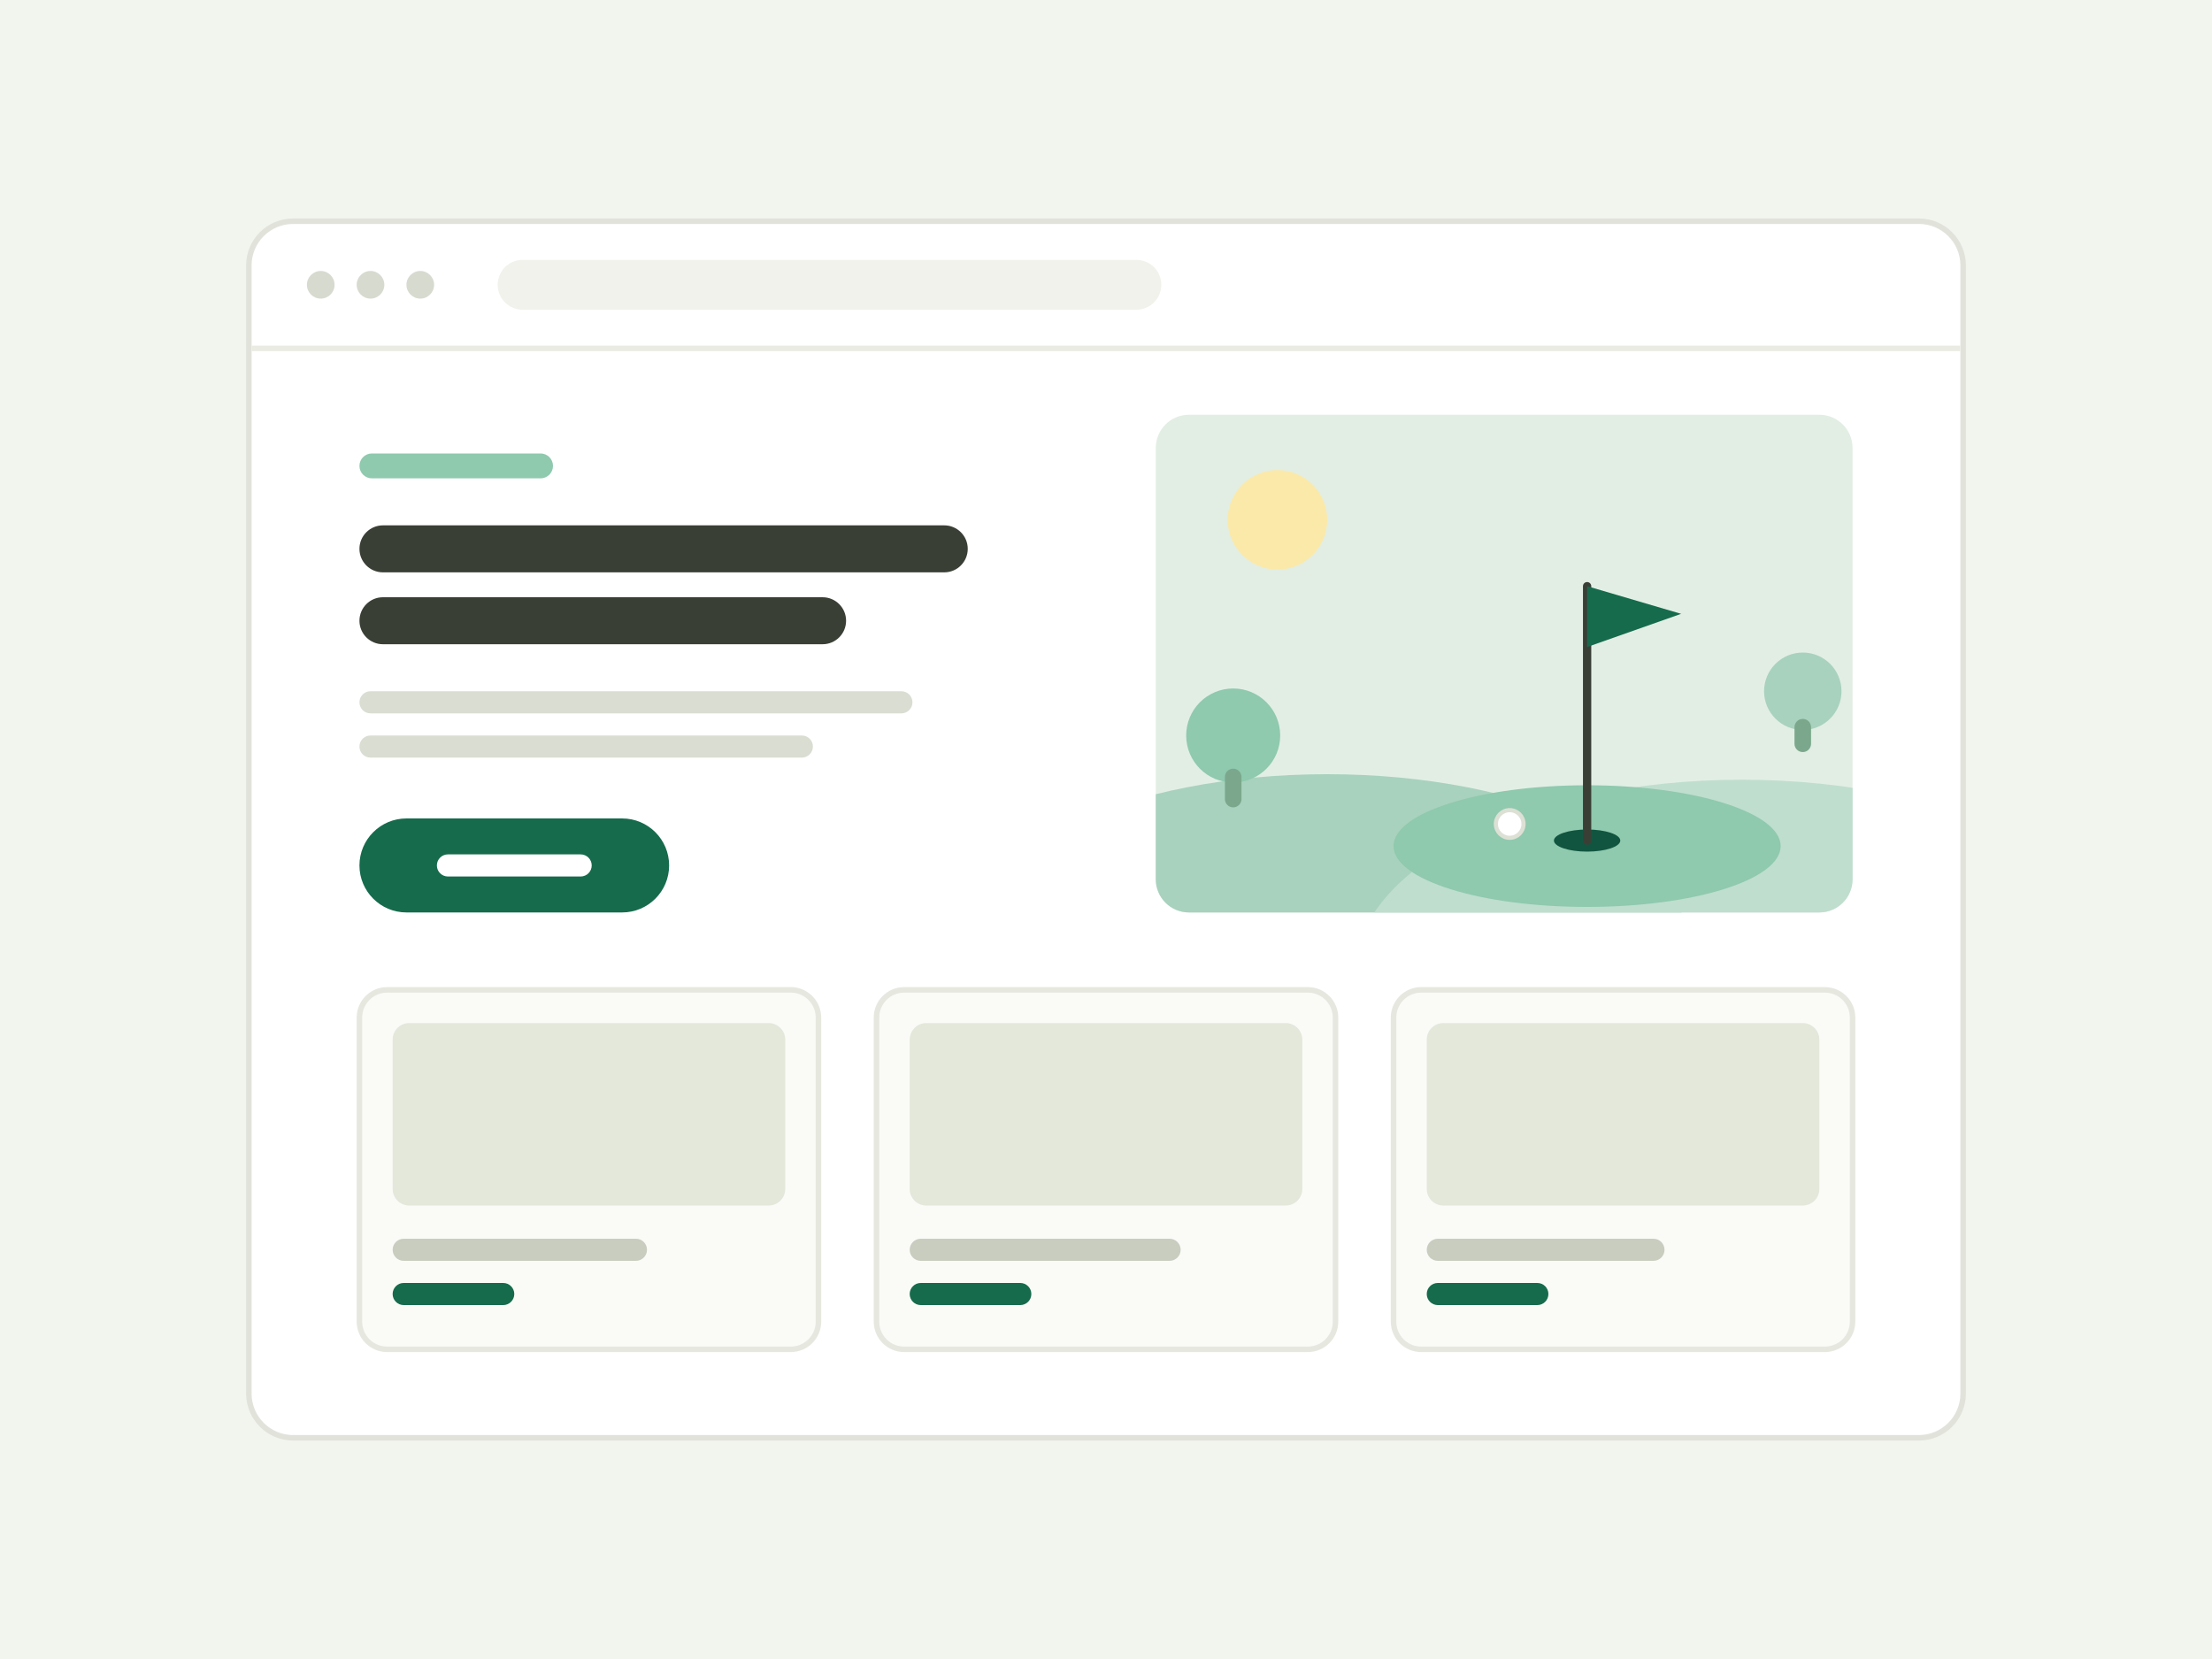
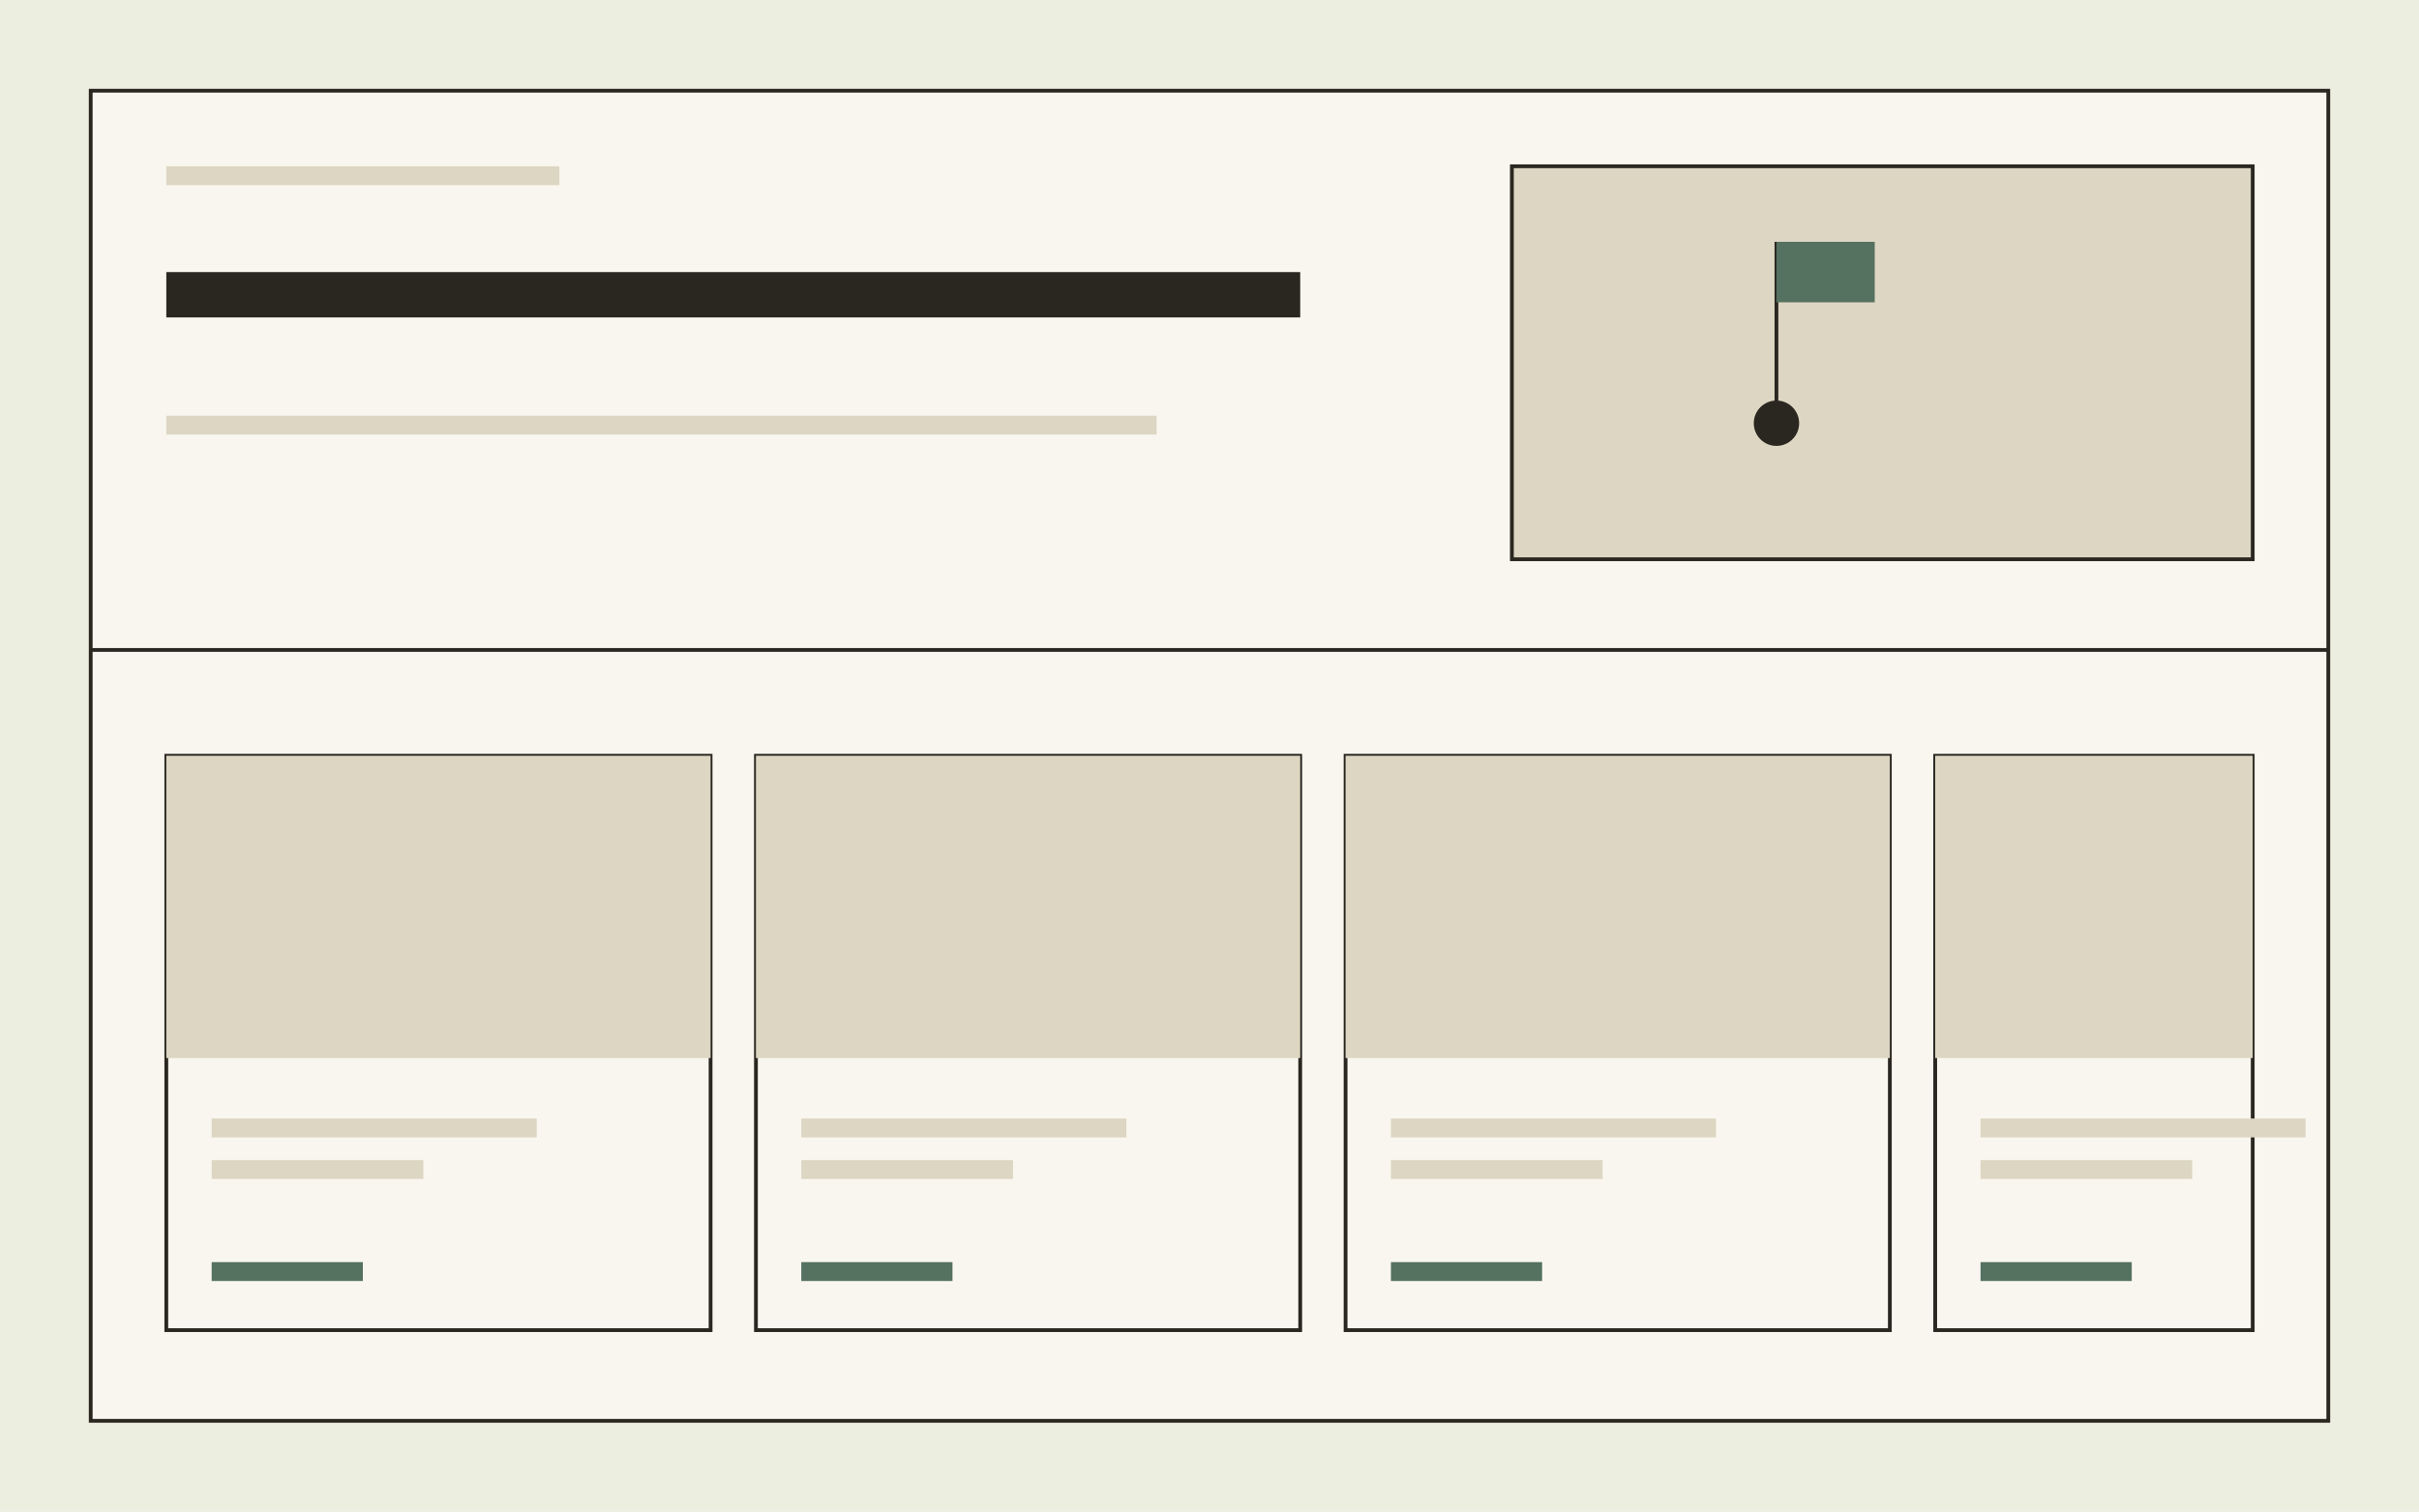
- <svg xmlns="http://www.w3.org/2000/svg" viewBox="0 0 800 600">
-   <rect width="800" height="600" fill="#F2F5EE" />
-   <rect x="90" y="80" width="620" height="440" rx="16" fill="#FFFFFF" stroke="#E1E3DB" stroke-width="2" />
-   <line x1="91" y1="126" x2="709" y2="126" stroke="#EAECE3" stroke-width="2" />
-   <circle cx="116" cy="103" r="5" fill="#D7DACF" />
-   <circle cx="134" cy="103" r="5" fill="#D7DACF" />
-   <circle cx="152" cy="103" r="5" fill="#D7DACF" />
-   <rect x="180" y="94" width="240" height="18" rx="9" fill="#F0F2EB" />
-   <rect x="130" y="164" width="70" height="9" rx="4.5" fill="#8FC9AE" />
-   <rect x="130" y="190" width="220" height="17" rx="8.5" fill="#3A3F36" />
-   <rect x="130" y="216" width="176" height="17" rx="8.5" fill="#3A3F36" />
-   <rect x="130" y="250" width="200" height="8" rx="4" fill="#D9DDD2" />
-   <rect x="130" y="266" width="164" height="8" rx="4" fill="#D9DDD2" />
-   <rect x="130" y="296" width="112" height="34" rx="17" fill="#166B4D" />
-   <rect x="158" y="309" width="56" height="8" rx="4" fill="#FFFFFF" />
-   <g>
-     <rect x="418" y="150" width="252" height="180" rx="12" fill="#E2EEE4" />
-     <clipPath id="course">
-       <rect x="418" y="150" width="252" height="180" rx="12" />
-     </clipPath>
-     <g clip-path="url(#course)">
-       <circle cx="462" cy="188" r="18" fill="#FBE9A9" />
-       <ellipse cx="480" cy="340" rx="130" ry="60" fill="#A8D2BD" />
-       <ellipse cx="630" cy="352" rx="140" ry="70" fill="#BFDECE" />
-       <ellipse cx="574" cy="306" rx="70" ry="22" fill="#8FC9AE" />
-       <ellipse cx="574" cy="304" rx="12" ry="4" fill="#115540" />
-       <line x1="574" y1="304" x2="574" y2="212" stroke="#3A3F36" stroke-width="3" stroke-linecap="round" />
-       <polygon points="574,212 608,222 574,234" fill="#166B4D" />
-       <circle cx="546" cy="298" r="5" fill="#FFFFFF" stroke="#DDE0D5" stroke-width="1.5" />
-       <circle cx="446" cy="266" r="17" fill="#8FC9AE" />
-       <rect x="443" y="278" width="6" height="14" rx="3" fill="#7BA88C" />
-       <circle cx="652" cy="250" r="14" fill="#A8D2BD" />
-       <rect x="649" y="260" width="6" height="12" rx="3" fill="#7BA88C" />
-     </g>
-   </g>
-   <g>
-     <rect x="130" y="358" width="166" height="130" rx="10" fill="#FAFBF7" stroke="#E6E8DF" stroke-width="2" />
-     <rect x="142" y="370" width="142" height="66" rx="6" fill="#E3E8DB" />
-     <rect x="142" y="448" width="92" height="8" rx="4" fill="#C9CDC0" />
-     <rect x="142" y="464" width="44" height="8" rx="4" fill="#166B4D" />
-   </g>
-   <g>
-     <rect x="317" y="358" width="166" height="130" rx="10" fill="#FAFBF7" stroke="#E6E8DF" stroke-width="2" />
-     <rect x="329" y="370" width="142" height="66" rx="6" fill="#E3E8DB" />
-     <rect x="329" y="448" width="98" height="8" rx="4" fill="#C9CDC0" />
-     <rect x="329" y="464" width="44" height="8" rx="4" fill="#166B4D" />
-   </g>
-   <g>
-     <rect x="504" y="358" width="166" height="130" rx="10" fill="#FAFBF7" stroke="#E6E8DF" stroke-width="2" />
-     <rect x="516" y="370" width="142" height="66" rx="6" fill="#E3E8DB" />
-     <rect x="516" y="448" width="86" height="8" rx="4" fill="#C9CDC0" />
-     <rect x="516" y="464" width="44" height="8" rx="4" fill="#166B4D" />
-   </g>
+ <svg xmlns="http://www.w3.org/2000/svg" viewBox="0 0 640 400" role="img">
+   <rect width="640" height="400" fill="#ECEFE0" />
+   <rect x="24" y="24" width="592" height="352" fill="#F9F6EF" stroke="#2A2620" stroke-width="1" />
+   <line x1="24" y1="172" x2="616" y2="172" stroke="#2A2620" stroke-width="1" />
+   <rect x="44" y="44" width="104" height="5" fill="#DCD6C2" />
+   <rect x="44" y="72" width="300" height="12" fill="#2A2620" />
+   <rect x="44" y="110" width="262" height="5" fill="#DCD6C2" />
+   <rect x="400" y="44" width="196" height="104" fill="#DCD6C2" stroke="#2A2620" stroke-width="1" />
+   <circle cx="470" cy="112" r="6" fill="#2A2620" />
+   <line x1="470" y1="112" x2="470" y2="64" stroke="#2A2620" stroke-width="1" />
+   <rect x="470" y="64" width="26" height="16" fill="#557160" />
+   <rect x="44" y="200" width="144" height="152" fill="#F9F6EF" stroke="#2A2620" stroke-width="1" />
+   <rect x="44" y="200" width="144" height="80" fill="#DCD6C2" />
+   <rect x="56" y="296" width="86" height="5" fill="#DCD6C2" />
+   <rect x="56" y="307" width="56" height="5" fill="#DCD6C2" />
+   <rect x="56" y="334" width="40" height="5" fill="#557160" />
+   <rect x="200" y="200" width="144" height="152" fill="#F9F6EF" stroke="#2A2620" stroke-width="1" />
+   <rect x="200" y="200" width="144" height="80" fill="#DCD6C2" />
+   <rect x="212" y="296" width="86" height="5" fill="#DCD6C2" />
+   <rect x="212" y="307" width="56" height="5" fill="#DCD6C2" />
+   <rect x="212" y="334" width="40" height="5" fill="#557160" />
+   <rect x="356" y="200" width="144" height="152" fill="#F9F6EF" stroke="#2A2620" stroke-width="1" />
+   <rect x="356" y="200" width="144" height="80" fill="#DCD6C2" />
+   <rect x="368" y="296" width="86" height="5" fill="#DCD6C2" />
+   <rect x="368" y="307" width="56" height="5" fill="#DCD6C2" />
+   <rect x="368" y="334" width="40" height="5" fill="#557160" />
+   <rect x="512" y="200" width="84" height="152" fill="#F9F6EF" stroke="#2A2620" stroke-width="1" />
+   <rect x="512" y="200" width="84" height="80" fill="#DCD6C2" />
+   <rect x="524" y="296" width="86" height="5" fill="#DCD6C2" />
+   <rect x="524" y="307" width="56" height="5" fill="#DCD6C2" />
+   <rect x="524" y="334" width="40" height="5" fill="#557160" />
</svg>
